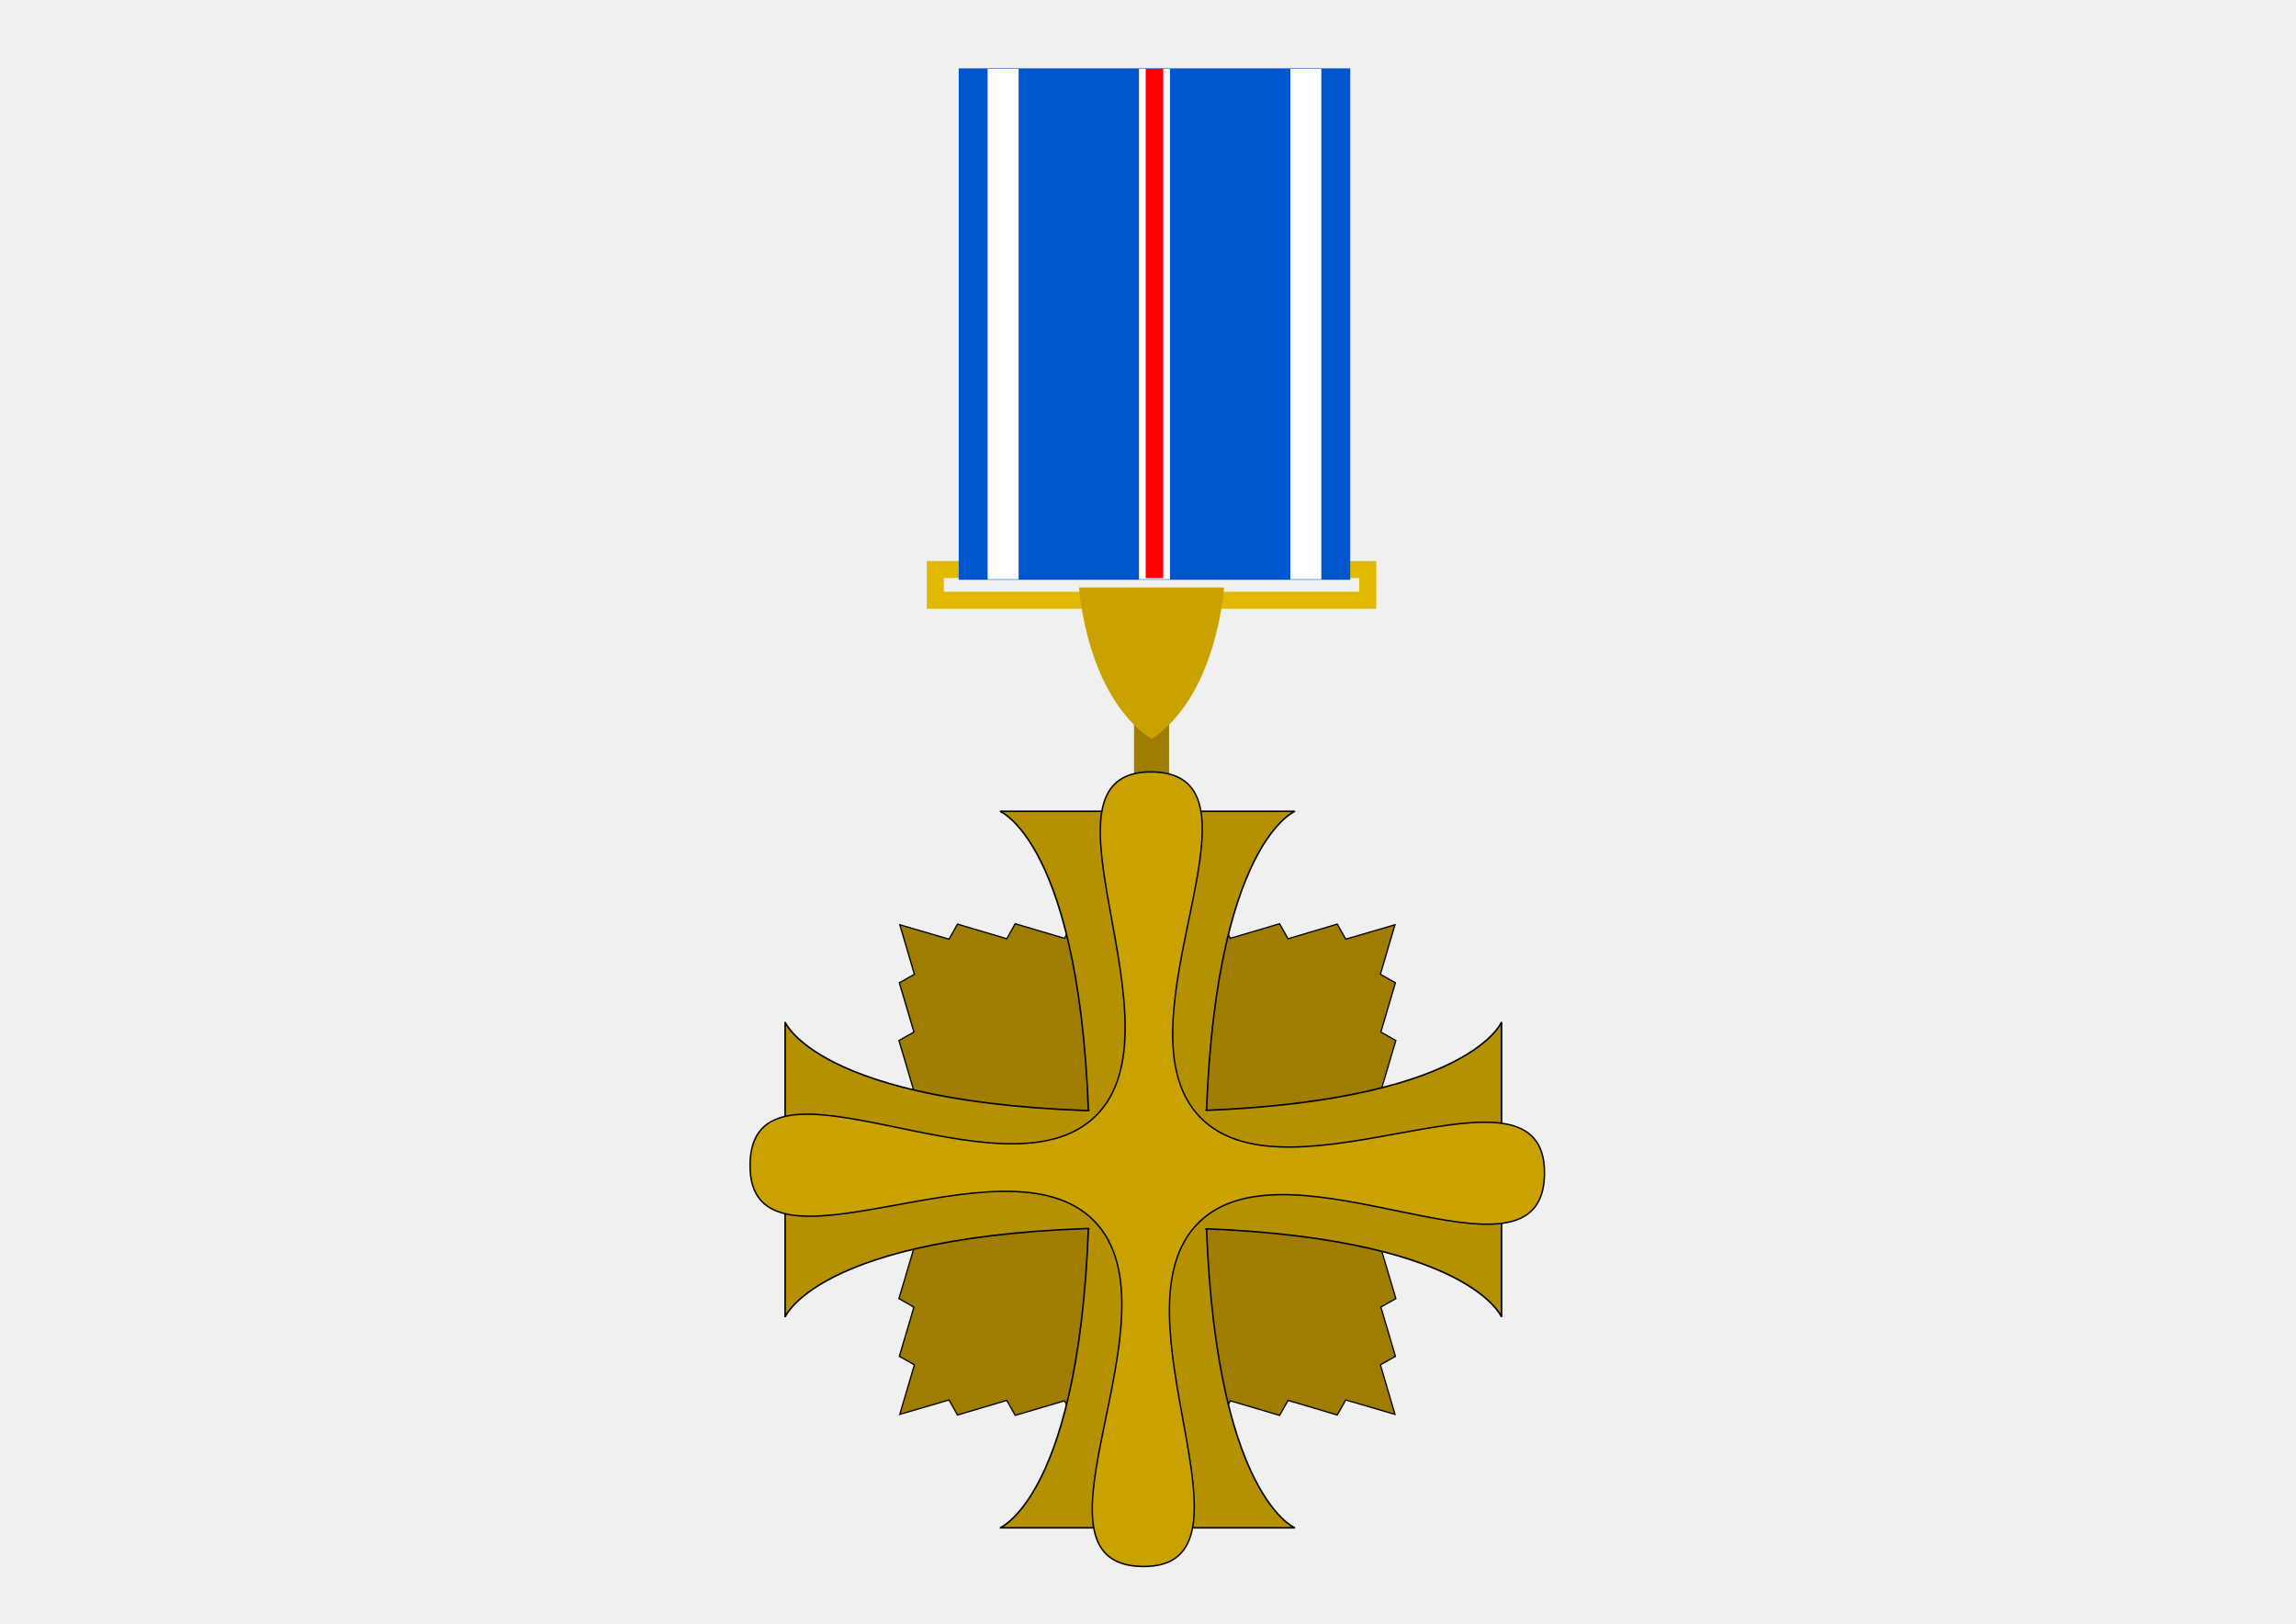
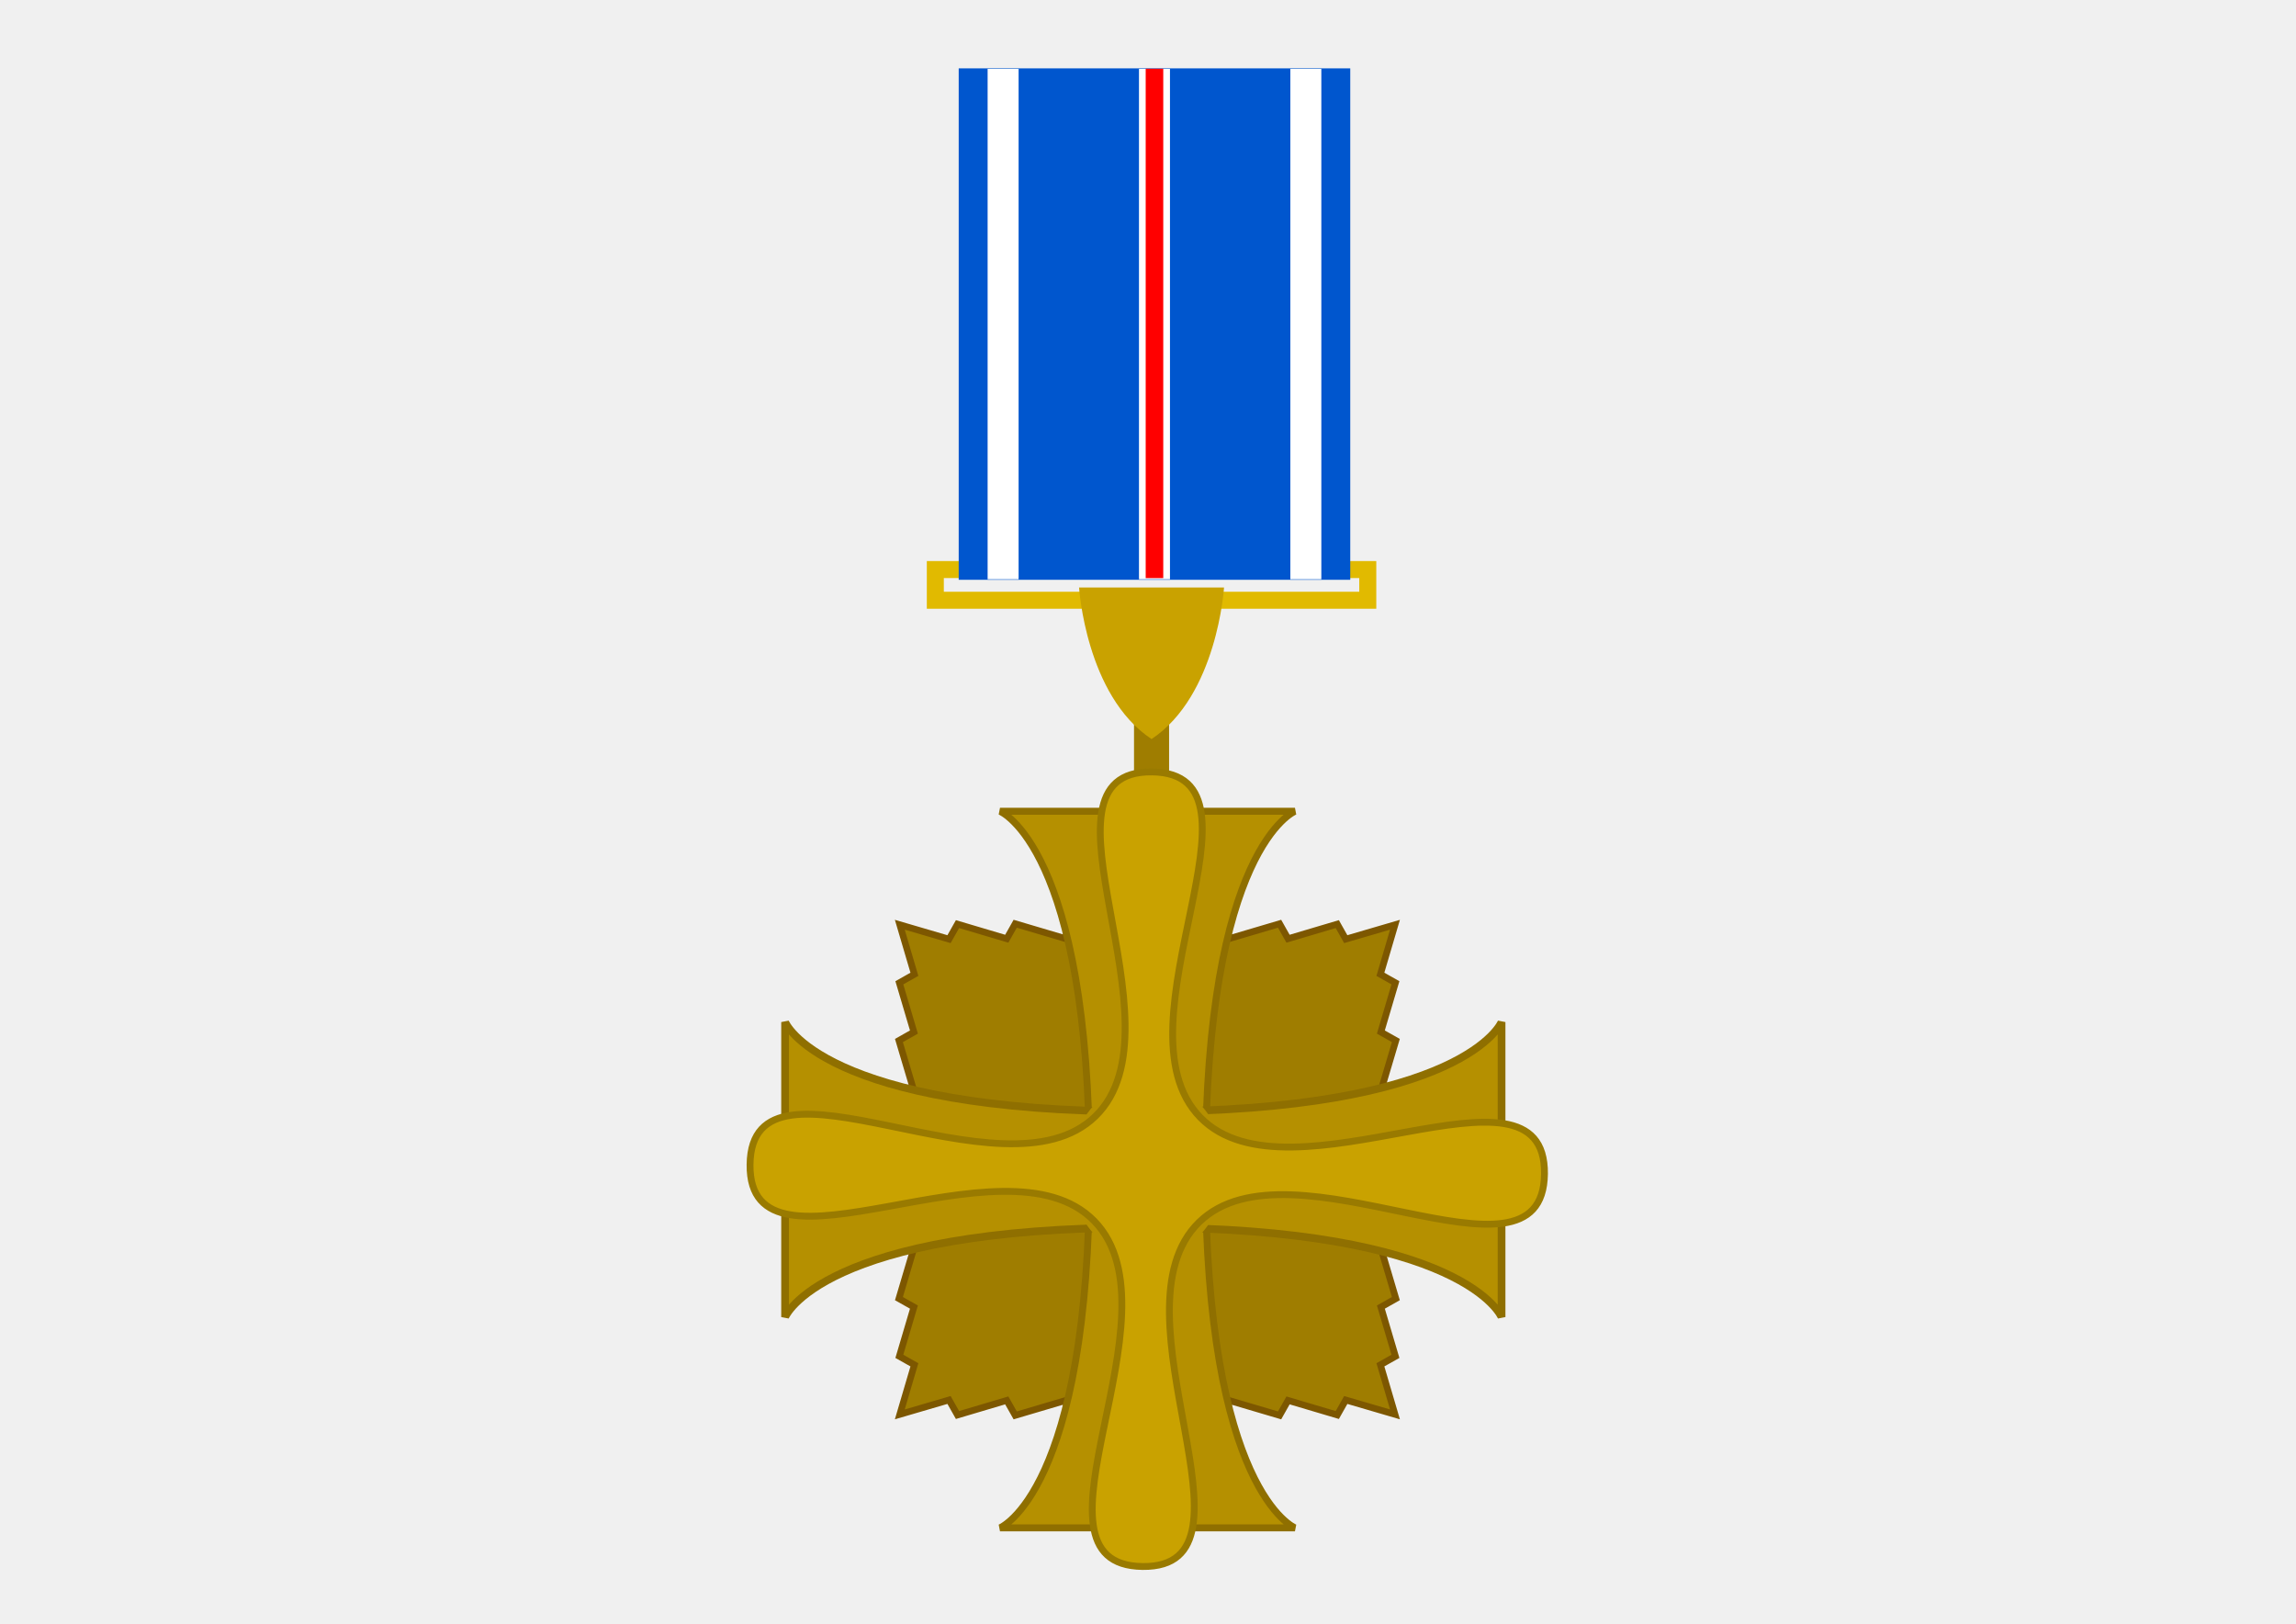
<svg xmlns="http://www.w3.org/2000/svg" width="297mm" height="210mm" viewBox="0 0 297 210" version="1.1" id="svg8">
  <defs id="defs2" />
  <g id="layer1" transform="translate(0,-87)">
    <rect style="fill:#fffffe;fill-opacity:0.01;fill-rule:evenodd;stroke:#e1ba00;stroke-width:2.2;stroke-miterlimit:4;stroke-dasharray:none;stroke-dashoffset:0;stroke-opacity:1" id="rect4510" width="55.94" height="3.969" x="120.989" y="160.664" />
    <g id="g4508" transform="translate(71.85251,2.947832)">
      <rect y="92.893" x="52.161" height="66.146" width="50.649" id="rect4485" style="fill:#0056ce;fill-opacity:1;fill-rule:evenodd;stroke:none;stroke-width:0.5;stroke-miterlimit:4;stroke-dasharray:none;stroke-dashoffset:0;stroke-opacity:1" />
      <rect y="92.958" x="55.901" height="66.016" width="4.009" id="rect4489" style="fill:#ffffff;fill-opacity:1;fill-rule:evenodd;stroke:none;stroke-width:0.5;stroke-miterlimit:4;stroke-dasharray:none;stroke-dashoffset:0;stroke-opacity:1" />
      <rect style="fill:#ffffff;fill-opacity:1;fill-rule:evenodd;stroke:none;stroke-width:0.5;stroke-miterlimit:4;stroke-dasharray:none;stroke-dashoffset:0;stroke-opacity:1" id="rect4491" width="4.009" height="66.016" x="95.06" y="92.958" />
      <rect style="fill:#ffffff;fill-opacity:1;fill-rule:evenodd;stroke:none;stroke-width:0.5;stroke-miterlimit:4;stroke-dasharray:none;stroke-dashoffset:0;stroke-opacity:1" id="rect4499" width="4.009" height="66.016" x="75.481" y="92.958" />
      <rect y="92.94" x="76.349" height="65.882" width="2.272" id="rect4501" style="fill:#ff0000;fill-opacity:1;fill-rule:evenodd;stroke:none;stroke-width:0.43;stroke-miterlimit:4;stroke-dasharray:none;stroke-dashoffset:0;stroke-opacity:1" />
    </g>
    <rect style="fill:#9f7d00;fill-opacity:1;fill-rule:evenodd;stroke:none;stroke-width:0.5;stroke-miterlimit:4;stroke-dasharray:none;stroke-dashoffset:0;stroke-opacity:1" id="rect4656" width="4.536" height="26.836" x="146.692" y="167.467" />
    <path id="path4514" d="m 139.583,162.982 c 0,0 0.871,13.984 9.376,19.603 8.505,-5.619 9.376,-19.603 9.376,-19.603 h -9.376 z" style="fill:#c9a200;fill-opacity:1;fill-rule:evenodd;stroke:#000000;stroke-width:0;stroke-linecap:butt;stroke-linejoin:miter;stroke-miterlimit:4;stroke-dasharray:none;stroke-opacity:1" />
-     <g id="g4748">
-       <path style="fill:#9f7d00;fill-opacity:1;fill-rule:evenodd;stroke:#000000;stroke-width:0.163;stroke-linecap:butt;stroke-linejoin:miter;stroke-miterlimit:4;stroke-dasharray:none;stroke-opacity:1" d="m 180.678,236.527 -1.947,-1.115 1.885,-6.371 -1.946,-1.098 1.891,-6.369 -1.939,-1.095 1.885,-6.371 -1.946,-1.098 1.888,-6.41 -6.367,1.864 -1.098,-1.946 -6.369,1.891 -1.095,-1.939 -6.371,1.885 -1.098,-1.946 -6.356,1.861 h -6.556 l -6.347,-1.861 -1.098,1.946 -6.371,-1.885 -1.095,1.939 -6.369,-1.891 -1.098,1.946 -6.367,-1.864 1.888,6.41 -1.946,1.098 1.885,6.371 -1.939,1.095 1.891,6.369 -1.946,1.098 1.885,6.371 -1.929,1.091 v 3.51 l 1.929,1.103 -1.885,6.371 1.946,1.098 -1.891,6.369 1.939,1.095 -1.885,6.371 1.946,1.098 -1.888,6.41 6.367,-1.864 1.098,1.946 6.369,-1.891 1.095,1.939 6.371,-1.885 1.098,1.946 6.357,-1.883 h 6.566 l 6.337,1.883 1.098,-1.946 6.371,1.885 1.095,-1.939 6.369,1.891 1.098,-1.946 6.367,1.864 -1.888,-6.41 1.946,-1.098 -1.885,-6.371 1.939,-1.095 -1.891,-6.369 1.946,-1.098 -1.885,-6.371 1.947,-1.115 z" id="path4605" />
-       <path id="path4526" d="m 167.508,191.925 h -19.077 -19.077 c 0,0 11.58,4.666 11.58,46.339 0,41.673 -11.58,46.339 -11.58,46.339 h 19.077 19.077 c 0,0 -11.58,-4.666 -11.58,-46.339 0,-41.673 11.58,-46.339 11.58,-46.339 z" style="fill:#b59000;fill-opacity:1;fill-rule:evenodd;stroke:#000000;stroke-width:0.2;stroke-linecap:butt;stroke-linejoin:miter;stroke-miterlimit:4;stroke-dasharray:none;stroke-opacity:1" />
-       <path style="fill:#b59000;fill-opacity:1;fill-rule:evenodd;stroke:#000000;stroke-width:0.2;stroke-linecap:butt;stroke-linejoin:miter;stroke-miterlimit:4;stroke-dasharray:none;stroke-opacity:1" d="m 194.235,257.342 v -19.077 -19.077 c 0,0 -4.666,11.58 -46.339,11.58 -41.673,0 -46.339,-11.58 -46.339,-11.58 v 19.077 19.077 c 0,0 4.666,-11.58 46.339,-11.58 41.673,0 46.339,11.58 46.339,11.58 z" id="path4532" />
-       <ellipse ry="11.528" rx="10.016" cy="238.264" cx="148.43" id="path4557" style="fill:#b59000;fill-opacity:1;fill-rule:evenodd;stroke:none;stroke-width:0.2;stroke-miterlimit:4;stroke-dasharray:none;stroke-dashoffset:0;stroke-opacity:1" />
-       <path transform="matrix(-1.162268,0.01906715,-0.01906715,-1.162268,342.6354,353.6432)" d="m 166.687,57.835 c 14.356,0.405 -5.117,28.086 4.747,38.523 9.864,10.437 38.599,-7.443 38.194,6.913 -0.405,14.356 -28.086,-5.117 -38.523,4.747 -10.437,9.864 7.443,38.599 -6.913,38.194 -14.356,-0.405 5.117,-28.086 -4.747,-38.523 -9.864,-10.437 -38.599,7.443 -38.194,-6.913 0.405,-14.356 28.086,5.117 38.523,-4.747 10.437,-9.864 -7.443,-38.599 6.913,-38.194 z" id="path4516" style="fill:#c9a200;fill-opacity:1;fill-rule:evenodd;stroke:#000000;stroke-width:0.159;stroke-miterlimit:4;stroke-dasharray:none;stroke-dashoffset:0;stroke-opacity:1" />
-     </g>
+     <path id="path4605" d="m 180.678,236.527 -1.947,-1.115 1.885,-6.371 -1.946,-1.098 1.891,-6.369 -1.939,-1.095 1.885,-6.371 -1.946,-1.098 1.888,-6.41 -6.367,1.864 -1.098,-1.946 -6.369,1.891 -1.095,-1.939 -6.371,1.885 -1.098,-1.946 -6.356,1.861 h -6.556 l -6.347,-1.861 -1.098,1.946 -6.371,-1.885 -1.095,1.939 -6.369,-1.891 -1.098,1.946 -6.367,-1.864 1.888,6.41 -1.946,1.098 1.885,6.371 -1.939,1.095 1.891,6.369 -1.946,1.098 1.885,6.371 -1.929,1.091 v 3.51 l 1.929,1.103 -1.885,6.371 1.946,1.098 -1.891,6.369 1.939,1.095 -1.885,6.371 1.946,1.098 -1.888,6.41 6.367,-1.864 1.098,1.946 6.369,-1.891 1.095,1.939 6.371,-1.885 1.098,1.946 6.357,-1.883 h 6.566 l 6.337,1.883 1.098,-1.946 6.371,1.885 1.095,-1.939 6.369,1.891 1.098,-1.946 6.367,1.864 -1.888,-6.41 1.946,-1.098 -1.885,-6.371 1.939,-1.095 -1.891,-6.369 1.946,-1.098 -1.885,-6.371 1.947,-1.115 z" style="fill:#9f7d00;fill-opacity:1;fill-rule:evenodd;stroke:#7d5700;stroke-width:0.863;stroke-linecap:butt;stroke-linejoin:miter;stroke-miterlimit:4;stroke-dasharray:none;stroke-opacity:1" />
+     <path style="fill:#b59000;fill-opacity:1;fill-rule:evenodd;stroke:#8f6f00;stroke-width:0.9;stroke-linecap:butt;stroke-linejoin:miter;stroke-miterlimit:4;stroke-dasharray:none;stroke-opacity:1" d="m 167.508,191.925 h -19.077 -19.077 c 0,0 11.58,4.666 11.58,46.339 0,41.673 -11.58,46.339 -11.58,46.339 h 19.077 19.077 c 0,0 -11.58,-4.666 -11.58,-46.339 0,-41.673 11.58,-46.339 11.58,-46.339 z" id="path4526" />
+     <path id="path4532" d="m 194.235,257.342 v -19.077 -19.077 c 0,0 -4.666,11.58 -46.339,11.58 -41.673,0 -46.339,-11.58 -46.339,-11.58 v 19.077 19.077 c 0,0 4.666,-11.58 46.339,-11.58 41.673,0 46.339,11.58 46.339,11.58 z" style="fill:#b59000;fill-opacity:1;fill-rule:evenodd;stroke:#8f6f00;stroke-width:1;stroke-linecap:butt;stroke-linejoin:miter;stroke-miterlimit:4;stroke-dasharray:none;stroke-opacity:1" />
+     <ellipse style="fill:#b59000;fill-opacity:1;fill-rule:evenodd;stroke:none;stroke-width:0.2;stroke-miterlimit:4;stroke-dasharray:none;stroke-dashoffset:0;stroke-opacity:1" id="path4557" cx="148.43" cy="238.264" rx="10.016" ry="11.528" />
+     <path style="fill:#c9a200;fill-opacity:1;fill-rule:evenodd;stroke:#997a00;stroke-width:0.761;stroke-miterlimit:4;stroke-dasharray:none;stroke-dashoffset:0;stroke-opacity:1" id="path4516" d="m 166.687,57.835 c 14.356,0.405 -5.117,28.086 4.747,38.523 9.864,10.437 38.599,-7.443 38.194,6.913 -0.405,14.356 -28.086,-5.117 -38.523,4.747 -10.437,9.864 7.443,38.599 -6.913,38.194 -14.356,-0.405 5.117,-28.086 -4.747,-38.523 -9.864,-10.437 -38.599,7.443 -38.194,-6.913 0.405,-14.356 28.086,5.117 38.523,-4.747 10.437,-9.864 -7.443,-38.599 6.913,-38.194 z" transform="matrix(-1.162268,0.01906715,-0.01906715,-1.162268,342.6354,353.6432)" />
  </g>
</svg>
